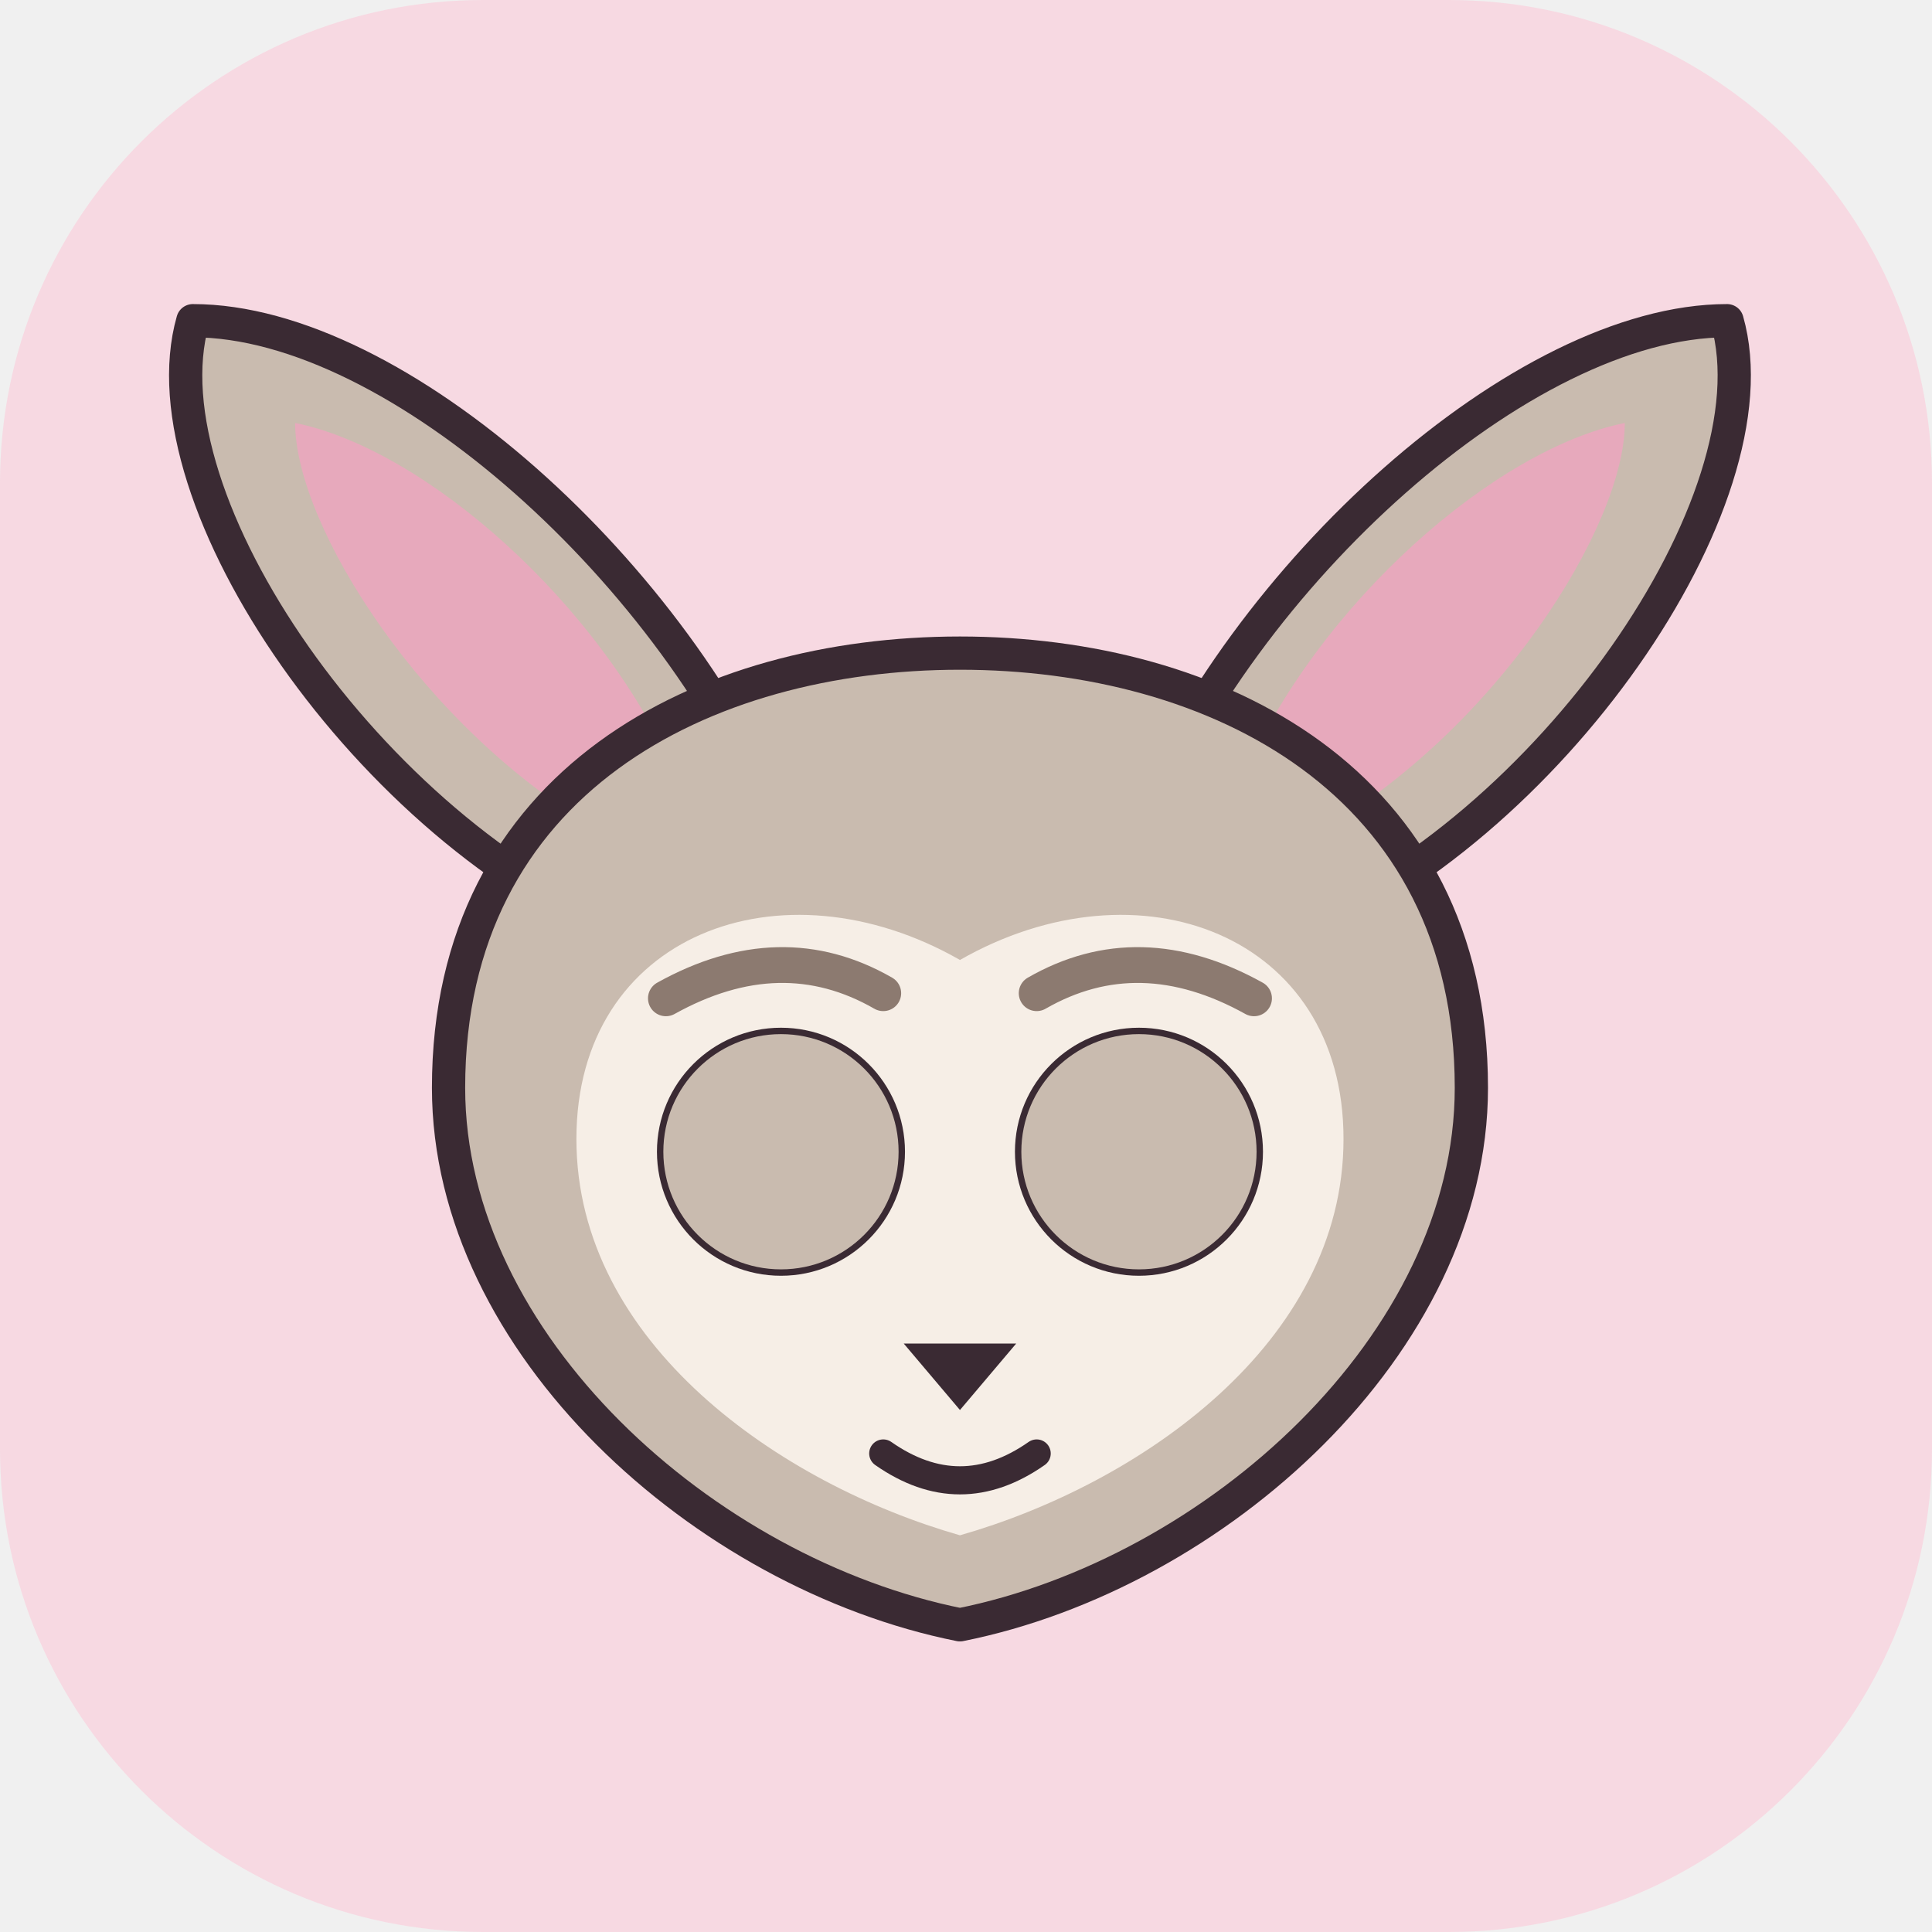
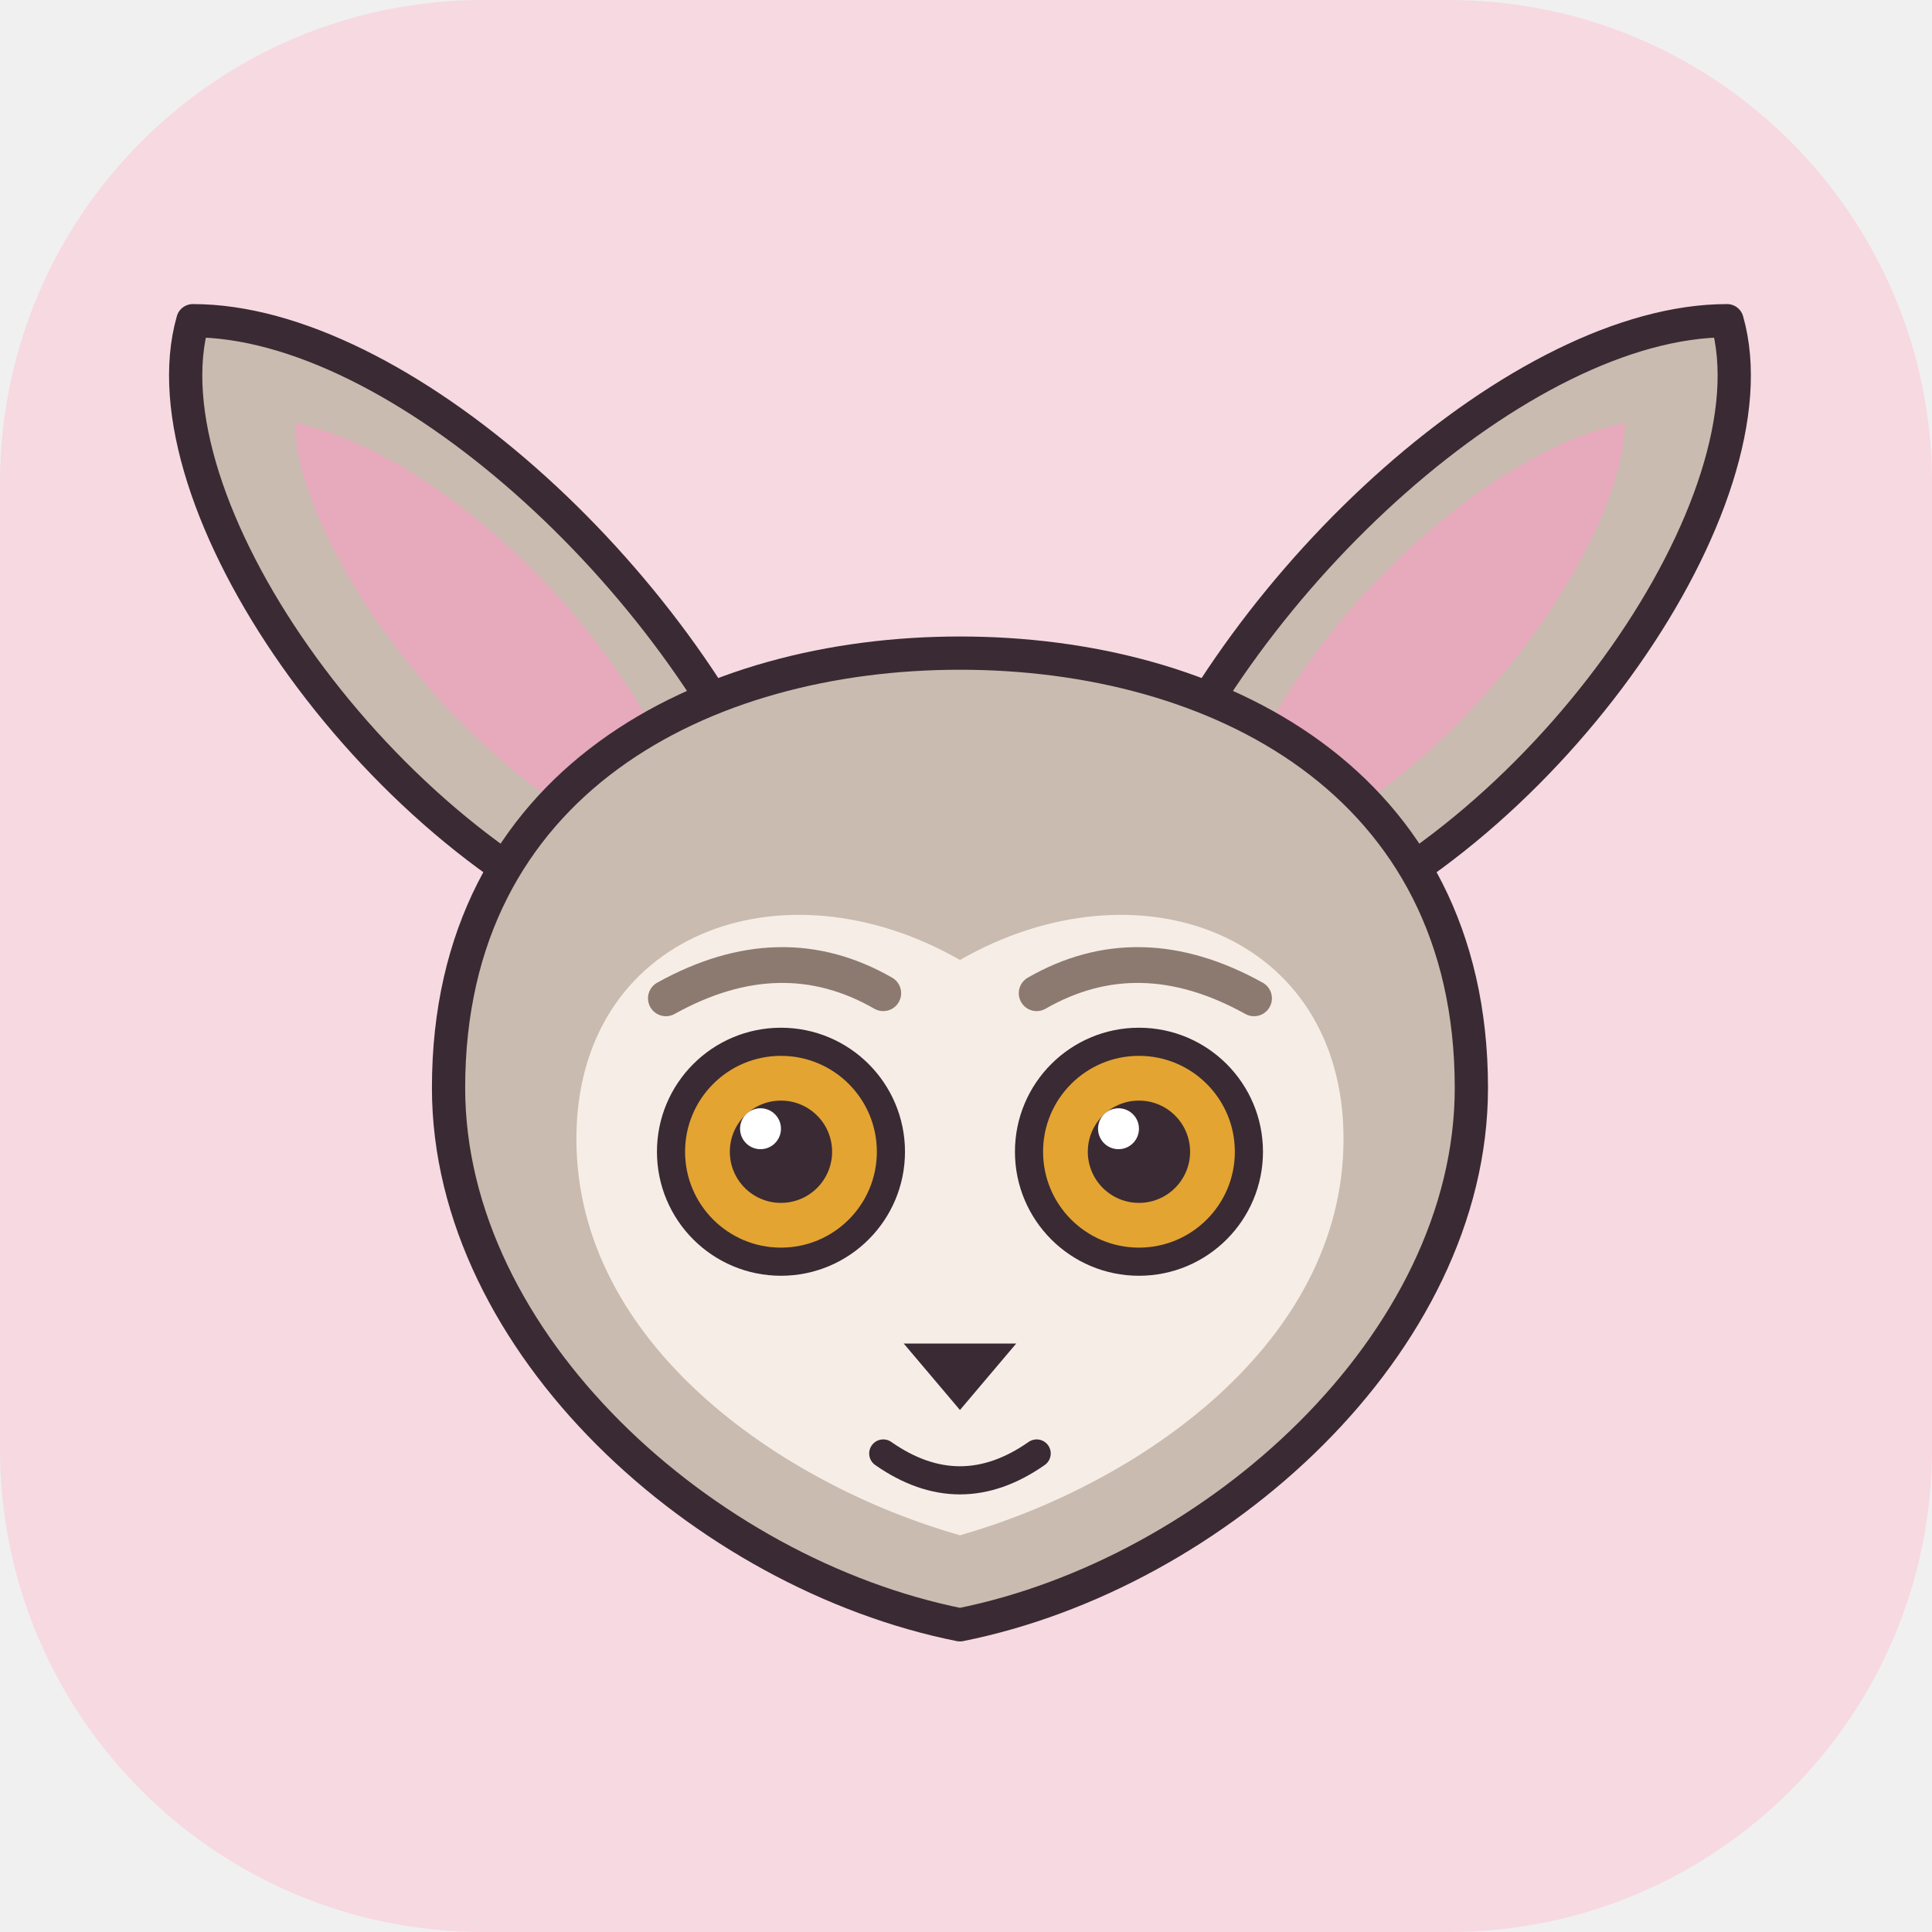
<svg xmlns="http://www.w3.org/2000/svg" viewBox="0 0 64 64">
  <rect width="64" height="64" rx="16" fill="#F7D9E2" />
  <g transform="translate(3 3) scale(0.9)">
    <svg viewBox="16 4 68 56" width="64" height="64">
      <g class="momo-head">
        <path d="M37 31 C27 27 18 14 20 7 C28 7 39 17 43 27 Z" fill="#C9BBAF" stroke="#3A2A33" stroke-width="1.3" stroke-linejoin="round" stroke-linecap="round" />
        <path d="M36 27 C29 23 24 15 24 11 C29 12 36 18 39 25 Z" fill="#E7A9BC" />
        <path d="M63 31 C73 27 82 14 80 7 C72 7 61 17 57 27 Z" fill="#C9BBAF" stroke="#3A2A33" stroke-width="1.3" stroke-linejoin="round" stroke-linecap="round" />
        <path d="M64 27 C71 23 76 15 76 11 C71 12 64 18 61 25 Z" fill="#E7A9BC" />
        <path d="M30 37 C30 25 40 20 50 20 C60 20 70 25 70 37 C70 47 60 56 50 58 C40 56 30 47 30 37 Z" fill="#C9BBAF" stroke="#3A2A33" stroke-width="1.3" stroke-linejoin="round" stroke-linecap="round" />
        <path d="M35 39 C35 31 43 28 50 32 C57 28 65 31 65 39 C65 47 57 52.5 50 54.5 C43 52.5 35 47 35 39 Z" fill="#F6EEE6" />
        <path d="M38.5 33.5 Q43 31 47 33.3" fill="none" stroke="#8C7A70" stroke-width="1.4" stroke-linecap="round" />
        <path d="M61.5 33.5 Q57 31 53 33.3" fill="none" stroke="#8C7A70" stroke-width="1.4" stroke-linecap="round" />
        <circle cx="43" cy="39.5" r="4.3" fill="#E3A431" stroke="#3A2A33" stroke-width="1.1" />
        <circle cx="57" cy="39.5" r="4.3" fill="#E3A431" stroke="#3A2A33" stroke-width="1.1" />
        <g class="momo-pupils">
          <circle cx="43" cy="39.5" r="2" fill="#3A2A33" />
          <circle cx="57" cy="39.5" r="2" fill="#3A2A33" />
          <circle cx="42.2" cy="38.6" r="0.8" fill="#fff" />
          <circle cx="56.2" cy="38.6" r="0.8" fill="#fff" />
        </g>
-         <ellipse class="momo-lid" cx="43" cy="39.5" rx="4.6" ry="4.6" fill="#C9BBAF" />
-         <ellipse class="momo-lid" cx="57" cy="39.5" rx="4.6" ry="4.6" fill="#C9BBAF" />
        <path d="M47.8 47 L52.2 47 L50 49.6 Z" fill="#3A2A33" />
        <path d="M47 51.3 Q50 53.4 53 51.3" fill="none" stroke="#3A2A33" stroke-width="1.1" stroke-linecap="round" />
      </g>
    </svg>
  </g>
</svg>
